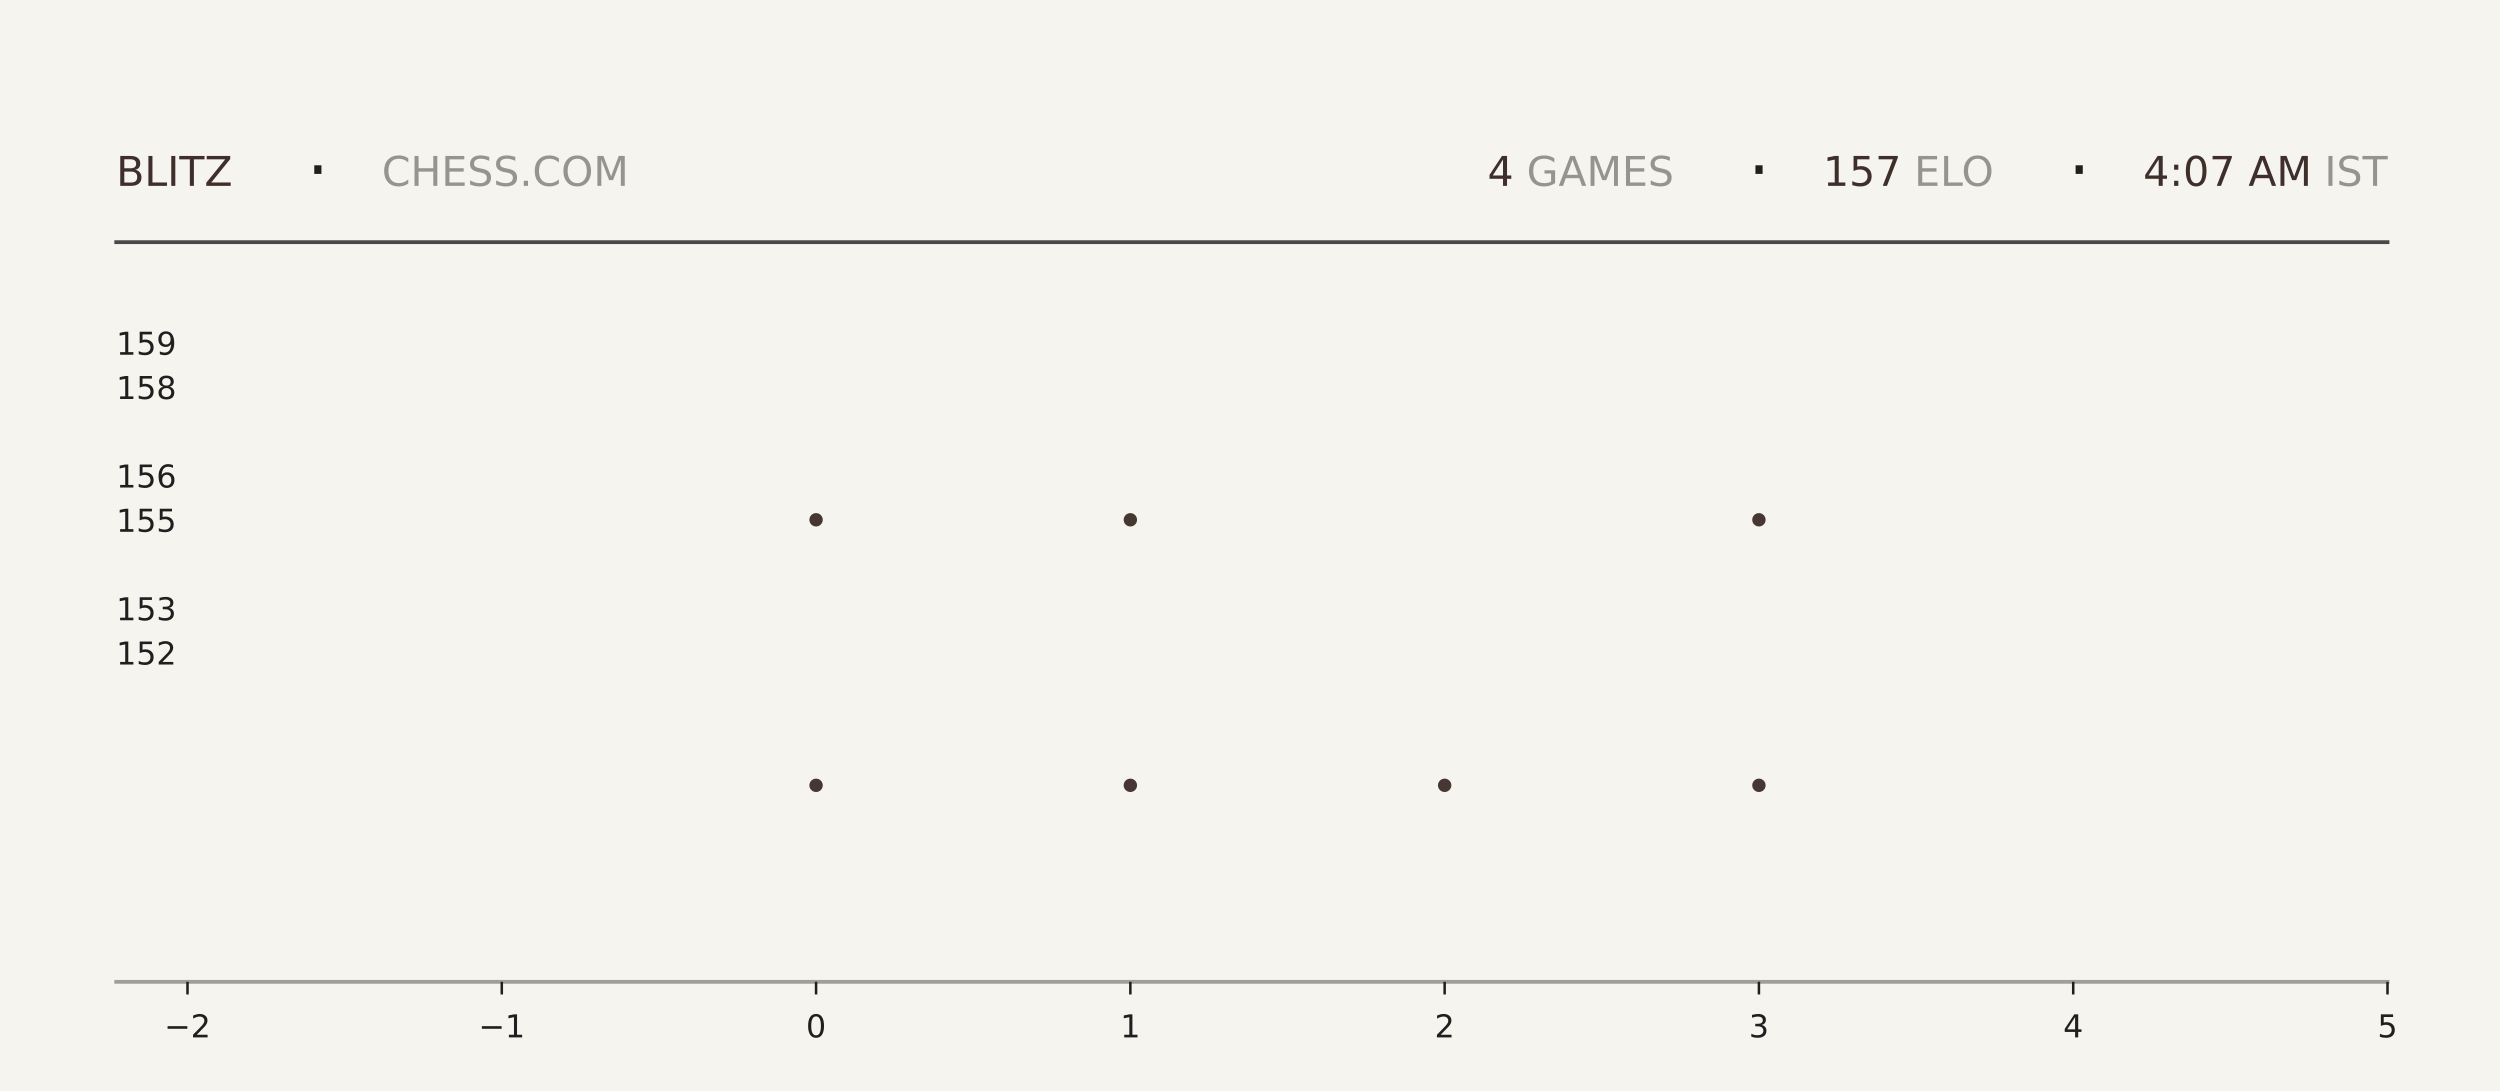
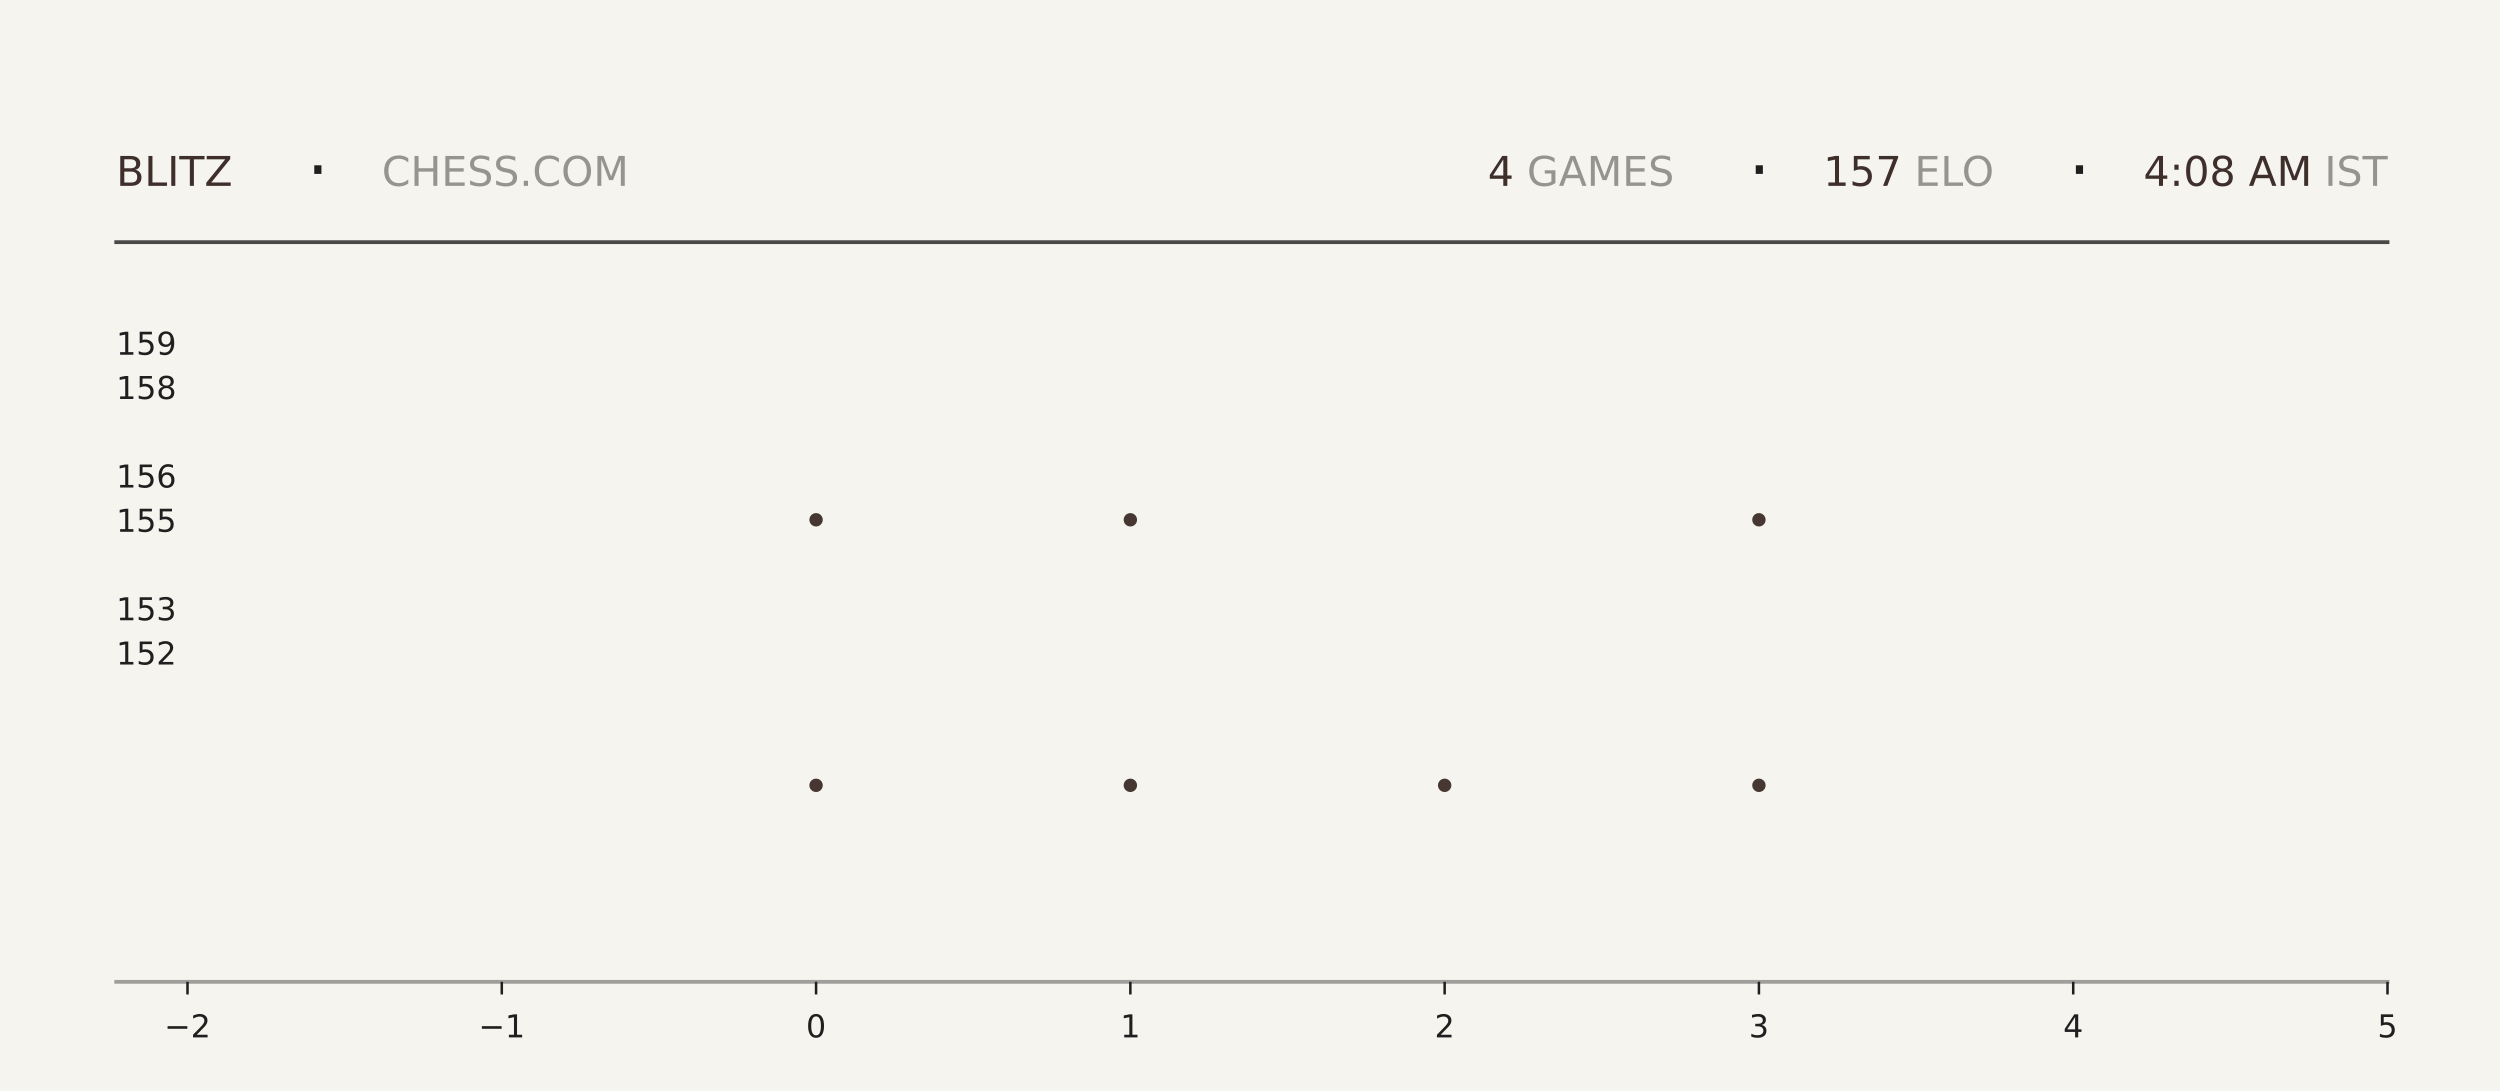
<svg xmlns="http://www.w3.org/2000/svg" xmlns:xlink="http://www.w3.org/1999/xlink" width="792pt" height="345.6pt" viewBox="0 0 792 345.6" version="1.1">
  <defs>
    <style type="text/css">*{stroke-linejoin: round; stroke-linecap: butt}</style>
  </defs>
  <g id="figure_1">
    <g id="patch_1">
      <path d="M 0 345.6  L 792 345.6  L 792 0  L 0 0  z " style="fill: #f6f4ef" />
    </g>
    <g id="axes_1">
      <g id="patch_2">
        <path d="M 59.4 311.04  L 756.36 311.04  L 756.36 103.68  L 59.4 103.68  z " style="fill: #f6f4ef" />
      </g>
      <g id="PathCollection_1">
        <defs>
-           <path id="mb0d5fe4191" d="M 0 2.121  C 0.563 2.121 1.102 1.898 1.5 1.5  C 1.898 1.102 2.121 0.563 2.121 0  C 2.121 -0.563 1.898 -1.102 1.5 -1.5  C 1.102 -1.898 0.563 -2.121 0 -2.121  C -0.563 -2.121 -1.102 -1.898 -1.5 -1.5  C -1.898 -1.102 -2.121 -0.563 -2.121 0  C -2.121 0.563 -1.898 1.102 -1.5 1.5  C -1.102 1.898 -0.563 2.121 0 2.121  z " />
-         </defs>
-         <g clip-path="url(#p9c906452fc)">
-           <use xlink:href="#mb0d5fe4191" x="258.531" y="248.79" style="fill: #3e2f2a; fill-opacity: 0.95" />
-           <use xlink:href="#mb0d5fe4191" x="258.531" y="164.668" style="fill: #3e2f2a; fill-opacity: 0.95" />
+           <path id="m0e6b6a195e" d="M 0 2.121  C 0.563 2.121 1.102 1.898 1.5 1.5  C 1.898 1.102 2.121 0.563 2.121 0  C 2.121 -0.563 1.898 -1.102 1.5 -1.5  C 1.102 -1.898 0.563 -2.121 0 -2.121  C -0.563 -2.121 -1.102 -1.898 -1.5 -1.5  C -1.898 -1.102 -2.121 -0.563 -2.121 0  C -2.121 0.563 -1.898 1.102 -1.5 1.5  C -1.102 1.898 -0.563 2.121 0 2.121  z " />
+         </defs>
+         <g clip-path="url(#pbad9a49083)">
+           <use xlink:href="#m0e6b6a195e" x="258.531" y="248.79" style="fill: #3e2f2a; fill-opacity: 0.95" />
+           <use xlink:href="#m0e6b6a195e" x="258.531" y="164.668" style="fill: #3e2f2a; fill-opacity: 0.95" />
        </g>
      </g>
      <g id="PathCollection_2">
-         <g clip-path="url(#p9c906452fc)">
-           <use xlink:href="#mb0d5fe4191" x="358.097" y="248.79" style="fill: #3e2f2a; fill-opacity: 0.95" />
-           <use xlink:href="#mb0d5fe4191" x="358.097" y="164.668" style="fill: #3e2f2a; fill-opacity: 0.95" />
-           <use xlink:href="#mb0d5fe4191" x="358.097" y="80.547" style="fill: #3e2f2a; fill-opacity: 0.95" />
+         <g clip-path="url(#pbad9a49083)">
+           <use xlink:href="#m0e6b6a195e" x="358.097" y="248.79" style="fill: #3e2f2a; fill-opacity: 0.95" />
+           <use xlink:href="#m0e6b6a195e" x="358.097" y="164.668" style="fill: #3e2f2a; fill-opacity: 0.95" />
+           <use xlink:href="#m0e6b6a195e" x="358.097" y="80.547" style="fill: #3e2f2a; fill-opacity: 0.95" />
        </g>
      </g>
      <g id="PathCollection_3">
-         <g clip-path="url(#p9c906452fc)">
-           <use xlink:href="#mb0d5fe4191" x="457.663" y="248.79" style="fill: #3e2f2a; fill-opacity: 0.95" />
+         <g clip-path="url(#pbad9a49083)">
+           <use xlink:href="#m0e6b6a195e" x="457.663" y="248.79" style="fill: #3e2f2a; fill-opacity: 0.95" />
        </g>
      </g>
      <g id="PathCollection_4">
-         <g clip-path="url(#p9c906452fc)">
-           <use xlink:href="#mb0d5fe4191" x="557.229" y="248.79" style="fill: #3e2f2a; fill-opacity: 0.95" />
-           <use xlink:href="#mb0d5fe4191" x="557.229" y="164.668" style="fill: #3e2f2a; fill-opacity: 0.95" />
-           <use xlink:href="#mb0d5fe4191" x="557.229" y="80.547" style="fill: #3e2f2a; fill-opacity: 0.95" />
+         <g clip-path="url(#pbad9a49083)">
+           <use xlink:href="#m0e6b6a195e" x="557.229" y="248.79" style="fill: #3e2f2a; fill-opacity: 0.95" />
+           <use xlink:href="#m0e6b6a195e" x="557.229" y="164.668" style="fill: #3e2f2a; fill-opacity: 0.95" />
+           <use xlink:href="#m0e6b6a195e" x="557.229" y="80.547" style="fill: #3e2f2a; fill-opacity: 0.95" />
        </g>
      </g>
      <g id="matplotlib.axis_1">
        <g id="xtick_1">
          <g id="line2d_1">
            <defs>
-               <path id="m122f42b88c" d="M 0 0  L 0 4  " style="stroke: #1f1f1f; stroke-width: 0.8" />
+               <path id="mcd5980c9b6" d="M 0 0  L 0 4  " style="stroke: #1f1f1f; stroke-width: 0.8" />
            </defs>
            <g>
-               <use xlink:href="#m122f42b88c" x="59.4" y="311.04" style="fill: #1f1f1f; stroke: #1f1f1f; stroke-width: 0.8" />
+               <use xlink:href="#mcd5980c9b6" x="59.4" y="311.04" style="fill: #1f1f1f; stroke: #1f1f1f; stroke-width: 0.8" />
            </g>
          </g>
          <g id="text_1">
            <g style="fill: #1f1f1f" transform="translate(52.02891 328.6384) scale(0.1 -0.1)">
              <defs>
                <path id="DejaVuSans-2212" d="M 678 2272  L 4684 2272  L 4684 1741  L 678 1741  L 678 2272  z " transform="scale(0.015625)" />
                <path id="DejaVuSans-32" d="M 1228 531  L 3431 531  L 3431 0  L 469 0  L 469 531  Q 828 903 1448 1529  Q 2069 2156 2228 2338  Q 2531 2678 2651 2914  Q 2772 3150 2772 3378  Q 2772 3750 2511 3984  Q 2250 4219 1831 4219  Q 1534 4219 1204 4116  Q 875 4013 500 3803  L 500 4441  Q 881 4594 1212 4672  Q 1544 4750 1819 4750  Q 2544 4750 2975 4387  Q 3406 4025 3406 3419  Q 3406 3131 3298 2873  Q 3191 2616 2906 2266  Q 2828 2175 2409 1742  Q 1991 1309 1228 531  z " transform="scale(0.015625)" />
              </defs>
              <use xlink:href="#DejaVuSans-2212" />
              <use xlink:href="#DejaVuSans-32" transform="translate(83.78906 0)" />
            </g>
          </g>
        </g>
        <g id="xtick_2">
          <g id="line2d_2">
            <g>
-               <use xlink:href="#m122f42b88c" x="158.966" y="311.04" style="fill: #1f1f1f; stroke: #1f1f1f; stroke-width: 0.8" />
+               <use xlink:href="#mcd5980c9b6" x="158.966" y="311.04" style="fill: #1f1f1f; stroke: #1f1f1f; stroke-width: 0.8" />
            </g>
          </g>
          <g id="text_2">
            <g style="fill: #1f1f1f" transform="translate(151.5946 328.6384) scale(0.1 -0.1)">
              <defs>
                <path id="DejaVuSans-31" d="M 794 531  L 1825 531  L 1825 4091  L 703 3866  L 703 4441  L 1819 4666  L 2450 4666  L 2450 531  L 3481 531  L 3481 0  L 794 0  L 794 531  z " transform="scale(0.015625)" />
              </defs>
              <use xlink:href="#DejaVuSans-2212" />
              <use xlink:href="#DejaVuSans-31" transform="translate(83.78906 0)" />
            </g>
          </g>
        </g>
        <g id="xtick_3">
          <g id="line2d_3">
            <g>
-               <use xlink:href="#m122f42b88c" x="258.531" y="311.04" style="fill: #1f1f1f; stroke: #1f1f1f; stroke-width: 0.8" />
+               <use xlink:href="#mcd5980c9b6" x="258.531" y="311.04" style="fill: #1f1f1f; stroke: #1f1f1f; stroke-width: 0.8" />
            </g>
          </g>
          <g id="text_3">
            <g style="fill: #1f1f1f" transform="translate(255.3502 328.6384) scale(0.1 -0.1)">
              <defs>
                <path id="DejaVuSans-30" d="M 2034 4250  Q 1547 4250 1301 3770  Q 1056 3291 1056 2328  Q 1056 1369 1301 889  Q 1547 409 2034 409  Q 2525 409 2770 889  Q 3016 1369 3016 2328  Q 3016 3291 2770 3770  Q 2525 4250 2034 4250  z M 2034 4750  Q 2819 4750 3233 4129  Q 3647 3509 3647 2328  Q 3647 1150 3233 529  Q 2819 -91 2034 -91  Q 1250 -91 836 529  Q 422 1150 422 2328  Q 422 3509 836 4129  Q 1250 4750 2034 4750  z " transform="scale(0.015625)" />
              </defs>
              <use xlink:href="#DejaVuSans-30" />
            </g>
          </g>
        </g>
        <g id="xtick_4">
          <g id="line2d_4">
            <g>
-               <use xlink:href="#m122f42b88c" x="358.097" y="311.04" style="fill: #1f1f1f; stroke: #1f1f1f; stroke-width: 0.8" />
+               <use xlink:href="#mcd5980c9b6" x="358.097" y="311.04" style="fill: #1f1f1f; stroke: #1f1f1f; stroke-width: 0.8" />
            </g>
          </g>
          <g id="text_4">
            <g style="fill: #1f1f1f" transform="translate(354.9159 328.6384) scale(0.1 -0.1)">
              <use xlink:href="#DejaVuSans-31" />
            </g>
          </g>
        </g>
        <g id="xtick_5">
          <g id="line2d_5">
            <g>
-               <use xlink:href="#m122f42b88c" x="457.663" y="311.04" style="fill: #1f1f1f; stroke: #1f1f1f; stroke-width: 0.8" />
+               <use xlink:href="#mcd5980c9b6" x="457.663" y="311.04" style="fill: #1f1f1f; stroke: #1f1f1f; stroke-width: 0.8" />
            </g>
          </g>
          <g id="text_5">
            <g style="fill: #1f1f1f" transform="translate(454.4816 328.6384) scale(0.1 -0.1)">
              <use xlink:href="#DejaVuSans-32" />
            </g>
          </g>
        </g>
        <g id="xtick_6">
          <g id="line2d_6">
            <g>
-               <use xlink:href="#m122f42b88c" x="557.229" y="311.04" style="fill: #1f1f1f; stroke: #1f1f1f; stroke-width: 0.8" />
+               <use xlink:href="#mcd5980c9b6" x="557.229" y="311.04" style="fill: #1f1f1f; stroke: #1f1f1f; stroke-width: 0.8" />
            </g>
          </g>
          <g id="text_6">
            <g style="fill: #1f1f1f" transform="translate(554.0473 328.6384) scale(0.1 -0.1)">
              <defs>
                <path id="DejaVuSans-33" d="M 2597 2516  Q 3050 2419 3304 2112  Q 3559 1806 3559 1356  Q 3559 666 3084 287  Q 2609 -91 1734 -91  Q 1441 -91 1130 -33  Q 819 25 488 141  L 488 750  Q 750 597 1062 519  Q 1375 441 1716 441  Q 2309 441 2620 675  Q 2931 909 2931 1356  Q 2931 1769 2642 2001  Q 2353 2234 1838 2234  L 1294 2234  L 1294 2753  L 1863 2753  Q 2328 2753 2575 2939  Q 2822 3125 2822 3475  Q 2822 3834 2567 4026  Q 2313 4219 1838 4219  Q 1578 4219 1281 4162  Q 984 4106 628 3988  L 628 4550  Q 988 4650 1302 4700  Q 1616 4750 1894 4750  Q 2613 4750 3031 4423  Q 3450 4097 3450 3541  Q 3450 3153 3228 2886  Q 3006 2619 2597 2516  z " transform="scale(0.015625)" />
              </defs>
              <use xlink:href="#DejaVuSans-33" />
            </g>
          </g>
        </g>
        <g id="xtick_7">
          <g id="line2d_7">
            <g>
-               <use xlink:href="#m122f42b88c" x="656.794" y="311.04" style="fill: #1f1f1f; stroke: #1f1f1f; stroke-width: 0.8" />
+               <use xlink:href="#mcd5980c9b6" x="656.794" y="311.04" style="fill: #1f1f1f; stroke: #1f1f1f; stroke-width: 0.8" />
            </g>
          </g>
          <g id="text_7">
            <g style="fill: #1f1f1f" transform="translate(653.613 328.6384) scale(0.1 -0.1)">
              <defs>
                <path id="DejaVuSans-34" d="M 2419 4116  L 825 1625  L 2419 1625  L 2419 4116  z M 2253 4666  L 3047 4666  L 3047 1625  L 3713 1625  L 3713 1100  L 3047 1100  L 3047 0  L 2419 0  L 2419 1100  L 313 1100  L 313 1709  L 2253 4666  z " transform="scale(0.015625)" />
              </defs>
              <use xlink:href="#DejaVuSans-34" />
            </g>
          </g>
        </g>
        <g id="xtick_8">
          <g id="line2d_8">
            <g>
-               <use xlink:href="#m122f42b88c" x="756.36" y="311.04" style="fill: #1f1f1f; stroke: #1f1f1f; stroke-width: 0.8" />
+               <use xlink:href="#mcd5980c9b6" x="756.36" y="311.04" style="fill: #1f1f1f; stroke: #1f1f1f; stroke-width: 0.8" />
            </g>
          </g>
          <g id="text_8">
            <g style="fill: #1f1f1f" transform="translate(753.1788 328.6384) scale(0.1 -0.1)">
              <defs>
                <path id="DejaVuSans-35" d="M 691 4666  L 3169 4666  L 3169 4134  L 1269 4134  L 1269 2991  Q 1406 3038 1543 3061  Q 1681 3084 1819 3084  Q 2600 3084 3056 2656  Q 3513 2228 3513 1497  Q 3513 744 3044 326  Q 2575 -91 1722 -91  Q 1428 -91 1123 -41  Q 819 9 494 109  L 494 744  Q 775 591 1075 516  Q 1375 441 1709 441  Q 2250 441 2565 725  Q 2881 1009 2881 1497  Q 2881 1984 2565 2268  Q 2250 2553 1709 2553  Q 1456 2553 1204 2497  Q 953 2441 691 2322  L 691 4666  z " transform="scale(0.015625)" />
              </defs>
              <use xlink:href="#DejaVuSans-35" />
            </g>
          </g>
        </g>
      </g>
      <g id="matplotlib.axis_2">
        <g id="ytick_1">
          <g id="line2d_9" />
          <g id="text_9">
            <g style="fill: #1f1f1f" transform="translate(36.8125 210.5283) scale(0.1 -0.1)">
              <use xlink:href="#DejaVuSans-31" />
              <use xlink:href="#DejaVuSans-35" transform="translate(63.62305 0)" />
              <use xlink:href="#DejaVuSans-32" transform="translate(127.2461 0)" />
            </g>
          </g>
        </g>
        <g id="ytick_2">
          <g id="line2d_10" />
          <g id="text_10">
            <g style="fill: #1f1f1f" transform="translate(36.8125 196.508) scale(0.1 -0.1)">
              <use xlink:href="#DejaVuSans-31" />
              <use xlink:href="#DejaVuSans-35" transform="translate(63.62305 0)" />
              <use xlink:href="#DejaVuSans-33" transform="translate(127.2461 0)" />
            </g>
          </g>
        </g>
        <g id="ytick_3">
          <g id="line2d_11" />
          <g id="text_11">
            <g style="fill: #1f1f1f" transform="translate(36.8125 168.4675) scale(0.1 -0.1)">
              <use xlink:href="#DejaVuSans-31" />
              <use xlink:href="#DejaVuSans-35" transform="translate(63.62305 0)" />
              <use xlink:href="#DejaVuSans-35" transform="translate(127.2461 0)" />
            </g>
          </g>
        </g>
        <g id="ytick_4">
          <g id="line2d_12" />
          <g id="text_12">
            <g style="fill: #1f1f1f" transform="translate(36.8125 154.4472) scale(0.1 -0.1)">
              <defs>
                <path id="DejaVuSans-36" d="M 2113 2584  Q 1688 2584 1439 2293  Q 1191 2003 1191 1497  Q 1191 994 1439 701  Q 1688 409 2113 409  Q 2538 409 2786 701  Q 3034 994 3034 1497  Q 3034 2003 2786 2293  Q 2538 2584 2113 2584  z M 3366 4563  L 3366 3988  Q 3128 4100 2886 4159  Q 2644 4219 2406 4219  Q 1781 4219 1451 3797  Q 1122 3375 1075 2522  Q 1259 2794 1537 2939  Q 1816 3084 2150 3084  Q 2853 3084 3261 2657  Q 3669 2231 3669 1497  Q 3669 778 3244 343  Q 2819 -91 2113 -91  Q 1303 -91 875 529  Q 447 1150 447 2328  Q 447 3434 972 4092  Q 1497 4750 2381 4750  Q 2619 4750 2861 4703  Q 3103 4656 3366 4563  z " transform="scale(0.015625)" />
              </defs>
              <use xlink:href="#DejaVuSans-31" />
              <use xlink:href="#DejaVuSans-35" transform="translate(63.62305 0)" />
              <use xlink:href="#DejaVuSans-36" transform="translate(127.2461 0)" />
            </g>
          </g>
        </g>
        <g id="ytick_5">
          <g id="line2d_13" />
          <g id="text_13">
            <g style="fill: #1f1f1f" transform="translate(36.8125 126.4066) scale(0.1 -0.1)">
              <defs>
                <path id="DejaVuSans-38" d="M 2034 2216  Q 1584 2216 1326 1975  Q 1069 1734 1069 1313  Q 1069 891 1326 650  Q 1584 409 2034 409  Q 2484 409 2743 651  Q 3003 894 3003 1313  Q 3003 1734 2745 1975  Q 2488 2216 2034 2216  z M 1403 2484  Q 997 2584 770 2862  Q 544 3141 544 3541  Q 544 4100 942 4425  Q 1341 4750 2034 4750  Q 2731 4750 3128 4425  Q 3525 4100 3525 3541  Q 3525 3141 3298 2862  Q 3072 2584 2669 2484  Q 3125 2378 3379 2068  Q 3634 1759 3634 1313  Q 3634 634 3220 271  Q 2806 -91 2034 -91  Q 1263 -91 848 271  Q 434 634 434 1313  Q 434 1759 690 2068  Q 947 2378 1403 2484  z M 1172 3481  Q 1172 3119 1398 2916  Q 1625 2713 2034 2713  Q 2441 2713 2670 2916  Q 2900 3119 2900 3481  Q 2900 3844 2670 4047  Q 2441 4250 2034 4250  Q 1625 4250 1398 4047  Q 1172 3844 1172 3481  z " transform="scale(0.015625)" />
              </defs>
              <use xlink:href="#DejaVuSans-31" />
              <use xlink:href="#DejaVuSans-35" transform="translate(63.62305 0)" />
              <use xlink:href="#DejaVuSans-38" transform="translate(127.2461 0)" />
            </g>
          </g>
        </g>
        <g id="ytick_6">
          <g id="line2d_14" />
          <g id="text_14">
            <g style="fill: #1f1f1f" transform="translate(36.8125 112.3863) scale(0.1 -0.1)">
              <defs>
                <path id="DejaVuSans-39" d="M 703 97  L 703 672  Q 941 559 1184 500  Q 1428 441 1663 441  Q 2288 441 2617 861  Q 2947 1281 2994 2138  Q 2813 1869 2534 1725  Q 2256 1581 1919 1581  Q 1219 1581 811 2004  Q 403 2428 403 3163  Q 403 3881 828 4315  Q 1253 4750 1959 4750  Q 2769 4750 3195 4129  Q 3622 3509 3622 2328  Q 3622 1225 3098 567  Q 2575 -91 1691 -91  Q 1453 -91 1209 -44  Q 966 3 703 97  z M 1959 2075  Q 2384 2075 2632 2365  Q 2881 2656 2881 3163  Q 2881 3666 2632 3958  Q 2384 4250 1959 4250  Q 1534 4250 1286 3958  Q 1038 3666 1038 3163  Q 1038 2656 1286 2365  Q 1534 2075 1959 2075  z " transform="scale(0.015625)" />
              </defs>
              <use xlink:href="#DejaVuSans-31" />
              <use xlink:href="#DejaVuSans-35" transform="translate(63.62305 0)" />
              <use xlink:href="#DejaVuSans-39" transform="translate(127.2461 0)" />
            </g>
          </g>
        </g>
      </g>
    </g>
    <g id="line2d_15">
      <path d="M 36.82 76.723  L 756.36 76.723  " style="fill: none; stroke: #1f1f1f; stroke-opacity: 0.8; stroke-width: 1.2; stroke-linecap: square" />
    </g>
    <g id="line2d_16">
      <path d="M 36.82 311.04  L 756.36 311.04  " style="fill: none; stroke: #1f1f1f; stroke-opacity: 0.4; stroke-width: 1.2; stroke-linecap: square" />
    </g>
    <g id="text_15">
      <g style="fill: #3e2f2a" transform="translate(36.82 58.88319) scale(0.13 -0.13)">
        <defs>
          <path id="DejaVuSans-42" d="M 1259 2228  L 1259 519  L 2272 519  Q 2781 519 3026 730  Q 3272 941 3272 1375  Q 3272 1813 3026 2020  Q 2781 2228 2272 2228  L 1259 2228  z M 1259 4147  L 1259 2741  L 2194 2741  Q 2656 2741 2882 2914  Q 3109 3088 3109 3444  Q 3109 3797 2882 3972  Q 2656 4147 2194 4147  L 1259 4147  z M 628 4666  L 2241 4666  Q 2963 4666 3353 4366  Q 3744 4066 3744 3513  Q 3744 3084 3544 2831  Q 3344 2578 2956 2516  Q 3422 2416 3680 2098  Q 3938 1781 3938 1306  Q 3938 681 3513 340  Q 3088 0 2303 0  L 628 0  L 628 4666  z " transform="scale(0.015625)" />
          <path id="DejaVuSans-4c" d="M 628 4666  L 1259 4666  L 1259 531  L 3531 531  L 3531 0  L 628 0  L 628 4666  z " transform="scale(0.015625)" />
          <path id="DejaVuSans-49" d="M 628 4666  L 1259 4666  L 1259 0  L 628 0  L 628 4666  z " transform="scale(0.015625)" />
          <path id="DejaVuSans-54" d="M -19 4666  L 3928 4666  L 3928 4134  L 2272 4134  L 2272 0  L 1638 0  L 1638 4134  L -19 4134  L -19 4666  z " transform="scale(0.015625)" />
          <path id="DejaVuSans-5a" d="M 359 4666  L 4025 4666  L 4025 4184  L 1075 531  L 4097 531  L 4097 0  L 288 0  L 288 481  L 3238 4134  L 359 4134  L 359 4666  z " transform="scale(0.015625)" />
        </defs>
        <use xlink:href="#DejaVuSans-42" />
        <use xlink:href="#DejaVuSans-4c" transform="translate(68.60352 0)" />
        <use xlink:href="#DejaVuSans-49" transform="translate(124.3164 0)" />
        <use xlink:href="#DejaVuSans-54" transform="translate(153.8086 0)" />
        <use xlink:href="#DejaVuSans-5a" transform="translate(214.8926 0)" />
      </g>
    </g>
    <g id="text_16">
      <g style="fill: #1f1f1f" transform="translate(97.21 61.36662) scale(0.22 -0.22)">
        <defs>
          <path id="DejaVuSans-b7" d="M 684 2619  L 1344 2619  L 1344 1825  L 684 1825  L 684 2619  z " transform="scale(0.015625)" />
        </defs>
        <use xlink:href="#DejaVuSans-b7" />
      </g>
    </g>
    <g id="text_17">
      <g style="fill: #1f1f1f; opacity: 0.45" transform="translate(120.97 58.88319) scale(0.13 -0.13)">
        <defs>
          <path id="DejaVuSans-43" d="M 4122 4306  L 4122 3641  Q 3803 3938 3442 4084  Q 3081 4231 2675 4231  Q 1875 4231 1450 3742  Q 1025 3253 1025 2328  Q 1025 1406 1450 917  Q 1875 428 2675 428  Q 3081 428 3442 575  Q 3803 722 4122 1019  L 4122 359  Q 3791 134 3420 21  Q 3050 -91 2638 -91  Q 1578 -91 968 557  Q 359 1206 359 2328  Q 359 3453 968 4101  Q 1578 4750 2638 4750  Q 3056 4750 3426 4639  Q 3797 4528 4122 4306  z " transform="scale(0.015625)" />
          <path id="DejaVuSans-48" d="M 628 4666  L 1259 4666  L 1259 2753  L 3553 2753  L 3553 4666  L 4184 4666  L 4184 0  L 3553 0  L 3553 2222  L 1259 2222  L 1259 0  L 628 0  L 628 4666  z " transform="scale(0.015625)" />
          <path id="DejaVuSans-45" d="M 628 4666  L 3578 4666  L 3578 4134  L 1259 4134  L 1259 2753  L 3481 2753  L 3481 2222  L 1259 2222  L 1259 531  L 3634 531  L 3634 0  L 628 0  L 628 4666  z " transform="scale(0.015625)" />
          <path id="DejaVuSans-53" d="M 3425 4513  L 3425 3897  Q 3066 4069 2747 4153  Q 2428 4238 2131 4238  Q 1616 4238 1336 4038  Q 1056 3838 1056 3469  Q 1056 3159 1242 3001  Q 1428 2844 1947 2747  L 2328 2669  Q 3034 2534 3370 2195  Q 3706 1856 3706 1288  Q 3706 609 3251 259  Q 2797 -91 1919 -91  Q 1588 -91 1214 -16  Q 841 59 441 206  L 441 856  Q 825 641 1194 531  Q 1563 422 1919 422  Q 2459 422 2753 634  Q 3047 847 3047 1241  Q 3047 1584 2836 1778  Q 2625 1972 2144 2069  L 1759 2144  Q 1053 2284 737 2584  Q 422 2884 422 3419  Q 422 4038 858 4394  Q 1294 4750 2059 4750  Q 2388 4750 2728 4690  Q 3069 4631 3425 4513  z " transform="scale(0.015625)" />
          <path id="DejaVuSans-2e" d="M 684 794  L 1344 794  L 1344 0  L 684 0  L 684 794  z " transform="scale(0.015625)" />
          <path id="DejaVuSans-4f" d="M 2522 4238  Q 1834 4238 1429 3725  Q 1025 3213 1025 2328  Q 1025 1447 1429 934  Q 1834 422 2522 422  Q 3209 422 3611 934  Q 4013 1447 4013 2328  Q 4013 3213 3611 3725  Q 3209 4238 2522 4238  z M 2522 4750  Q 3503 4750 4090 4092  Q 4678 3434 4678 2328  Q 4678 1225 4090 567  Q 3503 -91 2522 -91  Q 1538 -91 948 565  Q 359 1222 359 2328  Q 359 3434 948 4092  Q 1538 4750 2522 4750  z " transform="scale(0.015625)" />
          <path id="DejaVuSans-4d" d="M 628 4666  L 1569 4666  L 2759 1491  L 3956 4666  L 4897 4666  L 4897 0  L 4281 0  L 4281 4097  L 3078 897  L 2444 897  L 1241 4097  L 1241 0  L 628 0  L 628 4666  z " transform="scale(0.015625)" />
        </defs>
        <use xlink:href="#DejaVuSans-43" />
        <use xlink:href="#DejaVuSans-48" transform="translate(69.82422 0)" />
        <use xlink:href="#DejaVuSans-45" transform="translate(145.0195 0)" />
        <use xlink:href="#DejaVuSans-53" transform="translate(208.2031 0)" />
        <use xlink:href="#DejaVuSans-53" transform="translate(271.6797 0)" />
        <use xlink:href="#DejaVuSans-2e" transform="translate(335.1562 0)" />
        <use xlink:href="#DejaVuSans-43" transform="translate(366.9434 0)" />
        <use xlink:href="#DejaVuSans-4f" transform="translate(436.7676 0)" />
        <use xlink:href="#DejaVuSans-4d" transform="translate(515.4785 0)" />
      </g>
    </g>
    <g id="text_18">
-       <g style="fill: #3e2f2a" transform="translate(471.24 58.88319) scale(0.13 -0.13)">
+       <g style="fill: #3e2f2a" transform="translate(471.33 58.88319) scale(0.13 -0.13)">
        <use xlink:href="#DejaVuSans-34" />
      </g>
    </g>
    <g id="text_19">
-       <g style="fill: #1f1f1f; opacity: 0.45" transform="translate(479.52 58.88319) scale(0.13 -0.13)">
+       <g style="fill: #1f1f1f; opacity: 0.45" transform="translate(479.61 58.88319) scale(0.13 -0.13)">
        <defs>
          <path id="DejaVuSans-20" transform="scale(0.015625)" />
          <path id="DejaVuSans-47" d="M 3809 666  L 3809 1919  L 2778 1919  L 2778 2438  L 4434 2438  L 4434 434  Q 4069 175 3628 42  Q 3188 -91 2688 -91  Q 1594 -91 976 548  Q 359 1188 359 2328  Q 359 3472 976 4111  Q 1594 4750 2688 4750  Q 3144 4750 3555 4637  Q 3966 4525 4313 4306  L 4313 3634  Q 3963 3931 3569 4081  Q 3175 4231 2741 4231  Q 1884 4231 1454 3753  Q 1025 3275 1025 2328  Q 1025 1384 1454 906  Q 1884 428 2741 428  Q 3075 428 3337 486  Q 3600 544 3809 666  z " transform="scale(0.015625)" />
          <path id="DejaVuSans-41" d="M 2188 4044  L 1331 1722  L 3047 1722  L 2188 4044  z M 1831 4666  L 2547 4666  L 4325 0  L 3669 0  L 3244 1197  L 1141 1197  L 716 0  L 50 0  L 1831 4666  z " transform="scale(0.015625)" />
        </defs>
        <use xlink:href="#DejaVuSans-20" />
        <use xlink:href="#DejaVuSans-47" transform="translate(31.78711 0)" />
        <use xlink:href="#DejaVuSans-41" transform="translate(109.2773 0)" />
        <use xlink:href="#DejaVuSans-4d" transform="translate(177.6855 0)" />
        <use xlink:href="#DejaVuSans-45" transform="translate(263.9648 0)" />
        <use xlink:href="#DejaVuSans-53" transform="translate(327.1484 0)" />
      </g>
    </g>
    <g id="text_20">
-       <g style="fill: #1f1f1f" transform="translate(553.77 61.36662) scale(0.22 -0.22)">
+       <g style="fill: #1f1f1f" transform="translate(553.86 61.36662) scale(0.22 -0.22)">
        <use xlink:href="#DejaVuSans-b7" />
      </g>
    </g>
    <g id="text_21">
-       <g style="fill: #3e2f2a" transform="translate(577.53 58.88319) scale(0.13 -0.13)">
+       <g style="fill: #3e2f2a" transform="translate(577.62 58.88319) scale(0.13 -0.13)">
        <defs>
          <path id="DejaVuSans-37" d="M 525 4666  L 3525 4666  L 3525 4397  L 1831 0  L 1172 0  L 2766 4134  L 525 4134  L 525 4666  z " transform="scale(0.015625)" />
        </defs>
        <use xlink:href="#DejaVuSans-31" />
        <use xlink:href="#DejaVuSans-35" transform="translate(63.62305 0)" />
        <use xlink:href="#DejaVuSans-37" transform="translate(127.2461 0)" />
      </g>
    </g>
    <g id="text_22">
-       <g style="fill: #1f1f1f; opacity: 0.45" transform="translate(602.28 58.88319) scale(0.13 -0.13)">
+       <g style="fill: #1f1f1f; opacity: 0.45" transform="translate(602.37 58.88319) scale(0.13 -0.13)">
        <use xlink:href="#DejaVuSans-20" />
        <use xlink:href="#DejaVuSans-45" transform="translate(31.78711 0)" />
        <use xlink:href="#DejaVuSans-4c" transform="translate(94.9707 0)" />
        <use xlink:href="#DejaVuSans-4f" transform="translate(147.0586 0)" />
      </g>
    </g>
    <g id="text_23">
-       <g style="fill: #1f1f1f" transform="translate(655.2 61.36662) scale(0.22 -0.22)">
+       <g style="fill: #1f1f1f" transform="translate(655.29 61.36662) scale(0.22 -0.22)">
        <use xlink:href="#DejaVuSans-b7" />
      </g>
    </g>
    <g id="text_24">
-       <g style="fill: #3e2f2a" transform="translate(678.96 58.88319) scale(0.13 -0.13)">
+       <g style="fill: #3e2f2a" transform="translate(679.05 58.88319) scale(0.13 -0.13)">
        <defs>
          <path id="DejaVuSans-3a" d="M 750 794  L 1409 794  L 1409 0  L 750 0  L 750 794  z M 750 3309  L 1409 3309  L 1409 2516  L 750 2516  L 750 3309  z " transform="scale(0.015625)" />
        </defs>
        <use xlink:href="#DejaVuSans-34" />
        <use xlink:href="#DejaVuSans-3a" transform="translate(63.62305 0)" />
        <use xlink:href="#DejaVuSans-30" transform="translate(97.31445 0)" />
-         <use xlink:href="#DejaVuSans-37" transform="translate(160.9375 0)" />
+         <use xlink:href="#DejaVuSans-38" transform="translate(160.9375 0)" />
        <use xlink:href="#DejaVuSans-20" transform="translate(224.5605 0)" />
        <use xlink:href="#DejaVuSans-41" transform="translate(256.3477 0)" />
        <use xlink:href="#DejaVuSans-4d" transform="translate(324.7559 0)" />
      </g>
    </g>
    <g id="text_25">
      <g style="fill: #1f1f1f; opacity: 0.45" transform="translate(732.24 58.88319) scale(0.13 -0.13)">
        <use xlink:href="#DejaVuSans-20" />
        <use xlink:href="#DejaVuSans-49" transform="translate(31.78711 0)" />
        <use xlink:href="#DejaVuSans-53" transform="translate(61.2793 0)" />
        <use xlink:href="#DejaVuSans-54" transform="translate(124.7559 0)" />
      </g>
    </g>
  </g>
  <defs>
-     <clipPath id="p9c906452fc">
+     <clipPath id="pbad9a49083">
      <rect x="59.4" y="103.68" width="696.96" height="207.36" />
    </clipPath>
  </defs>
</svg>
